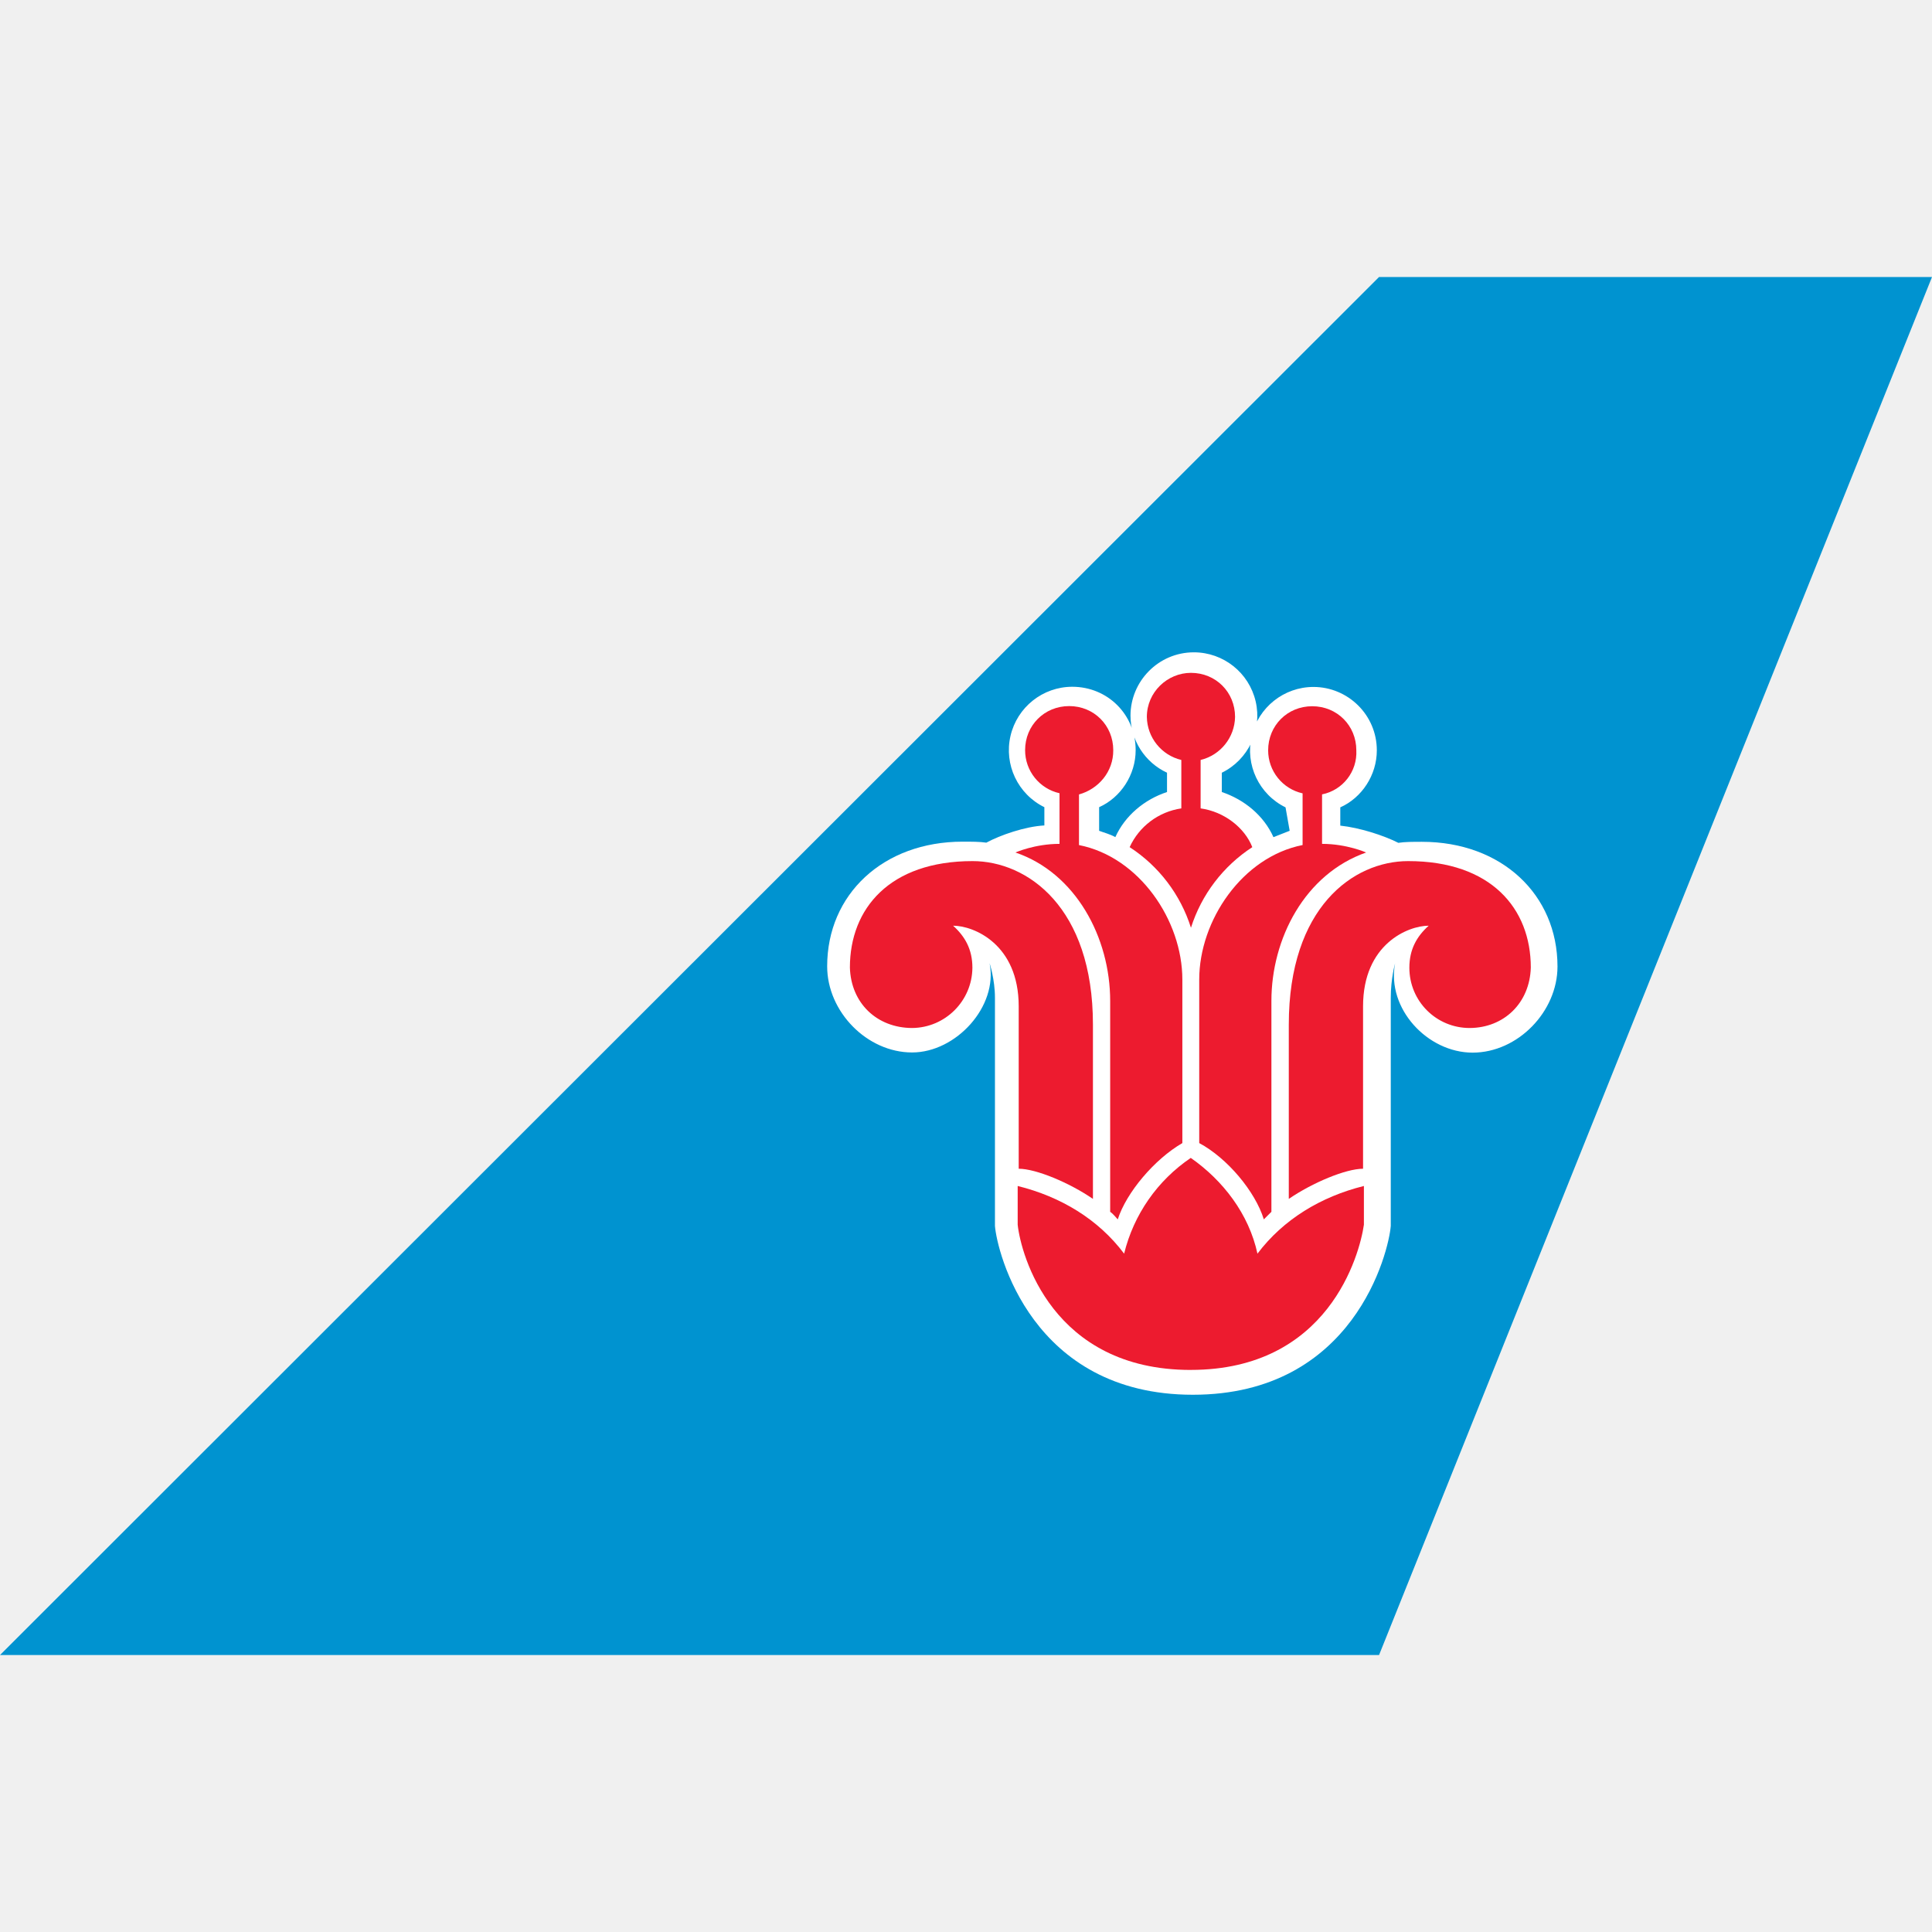
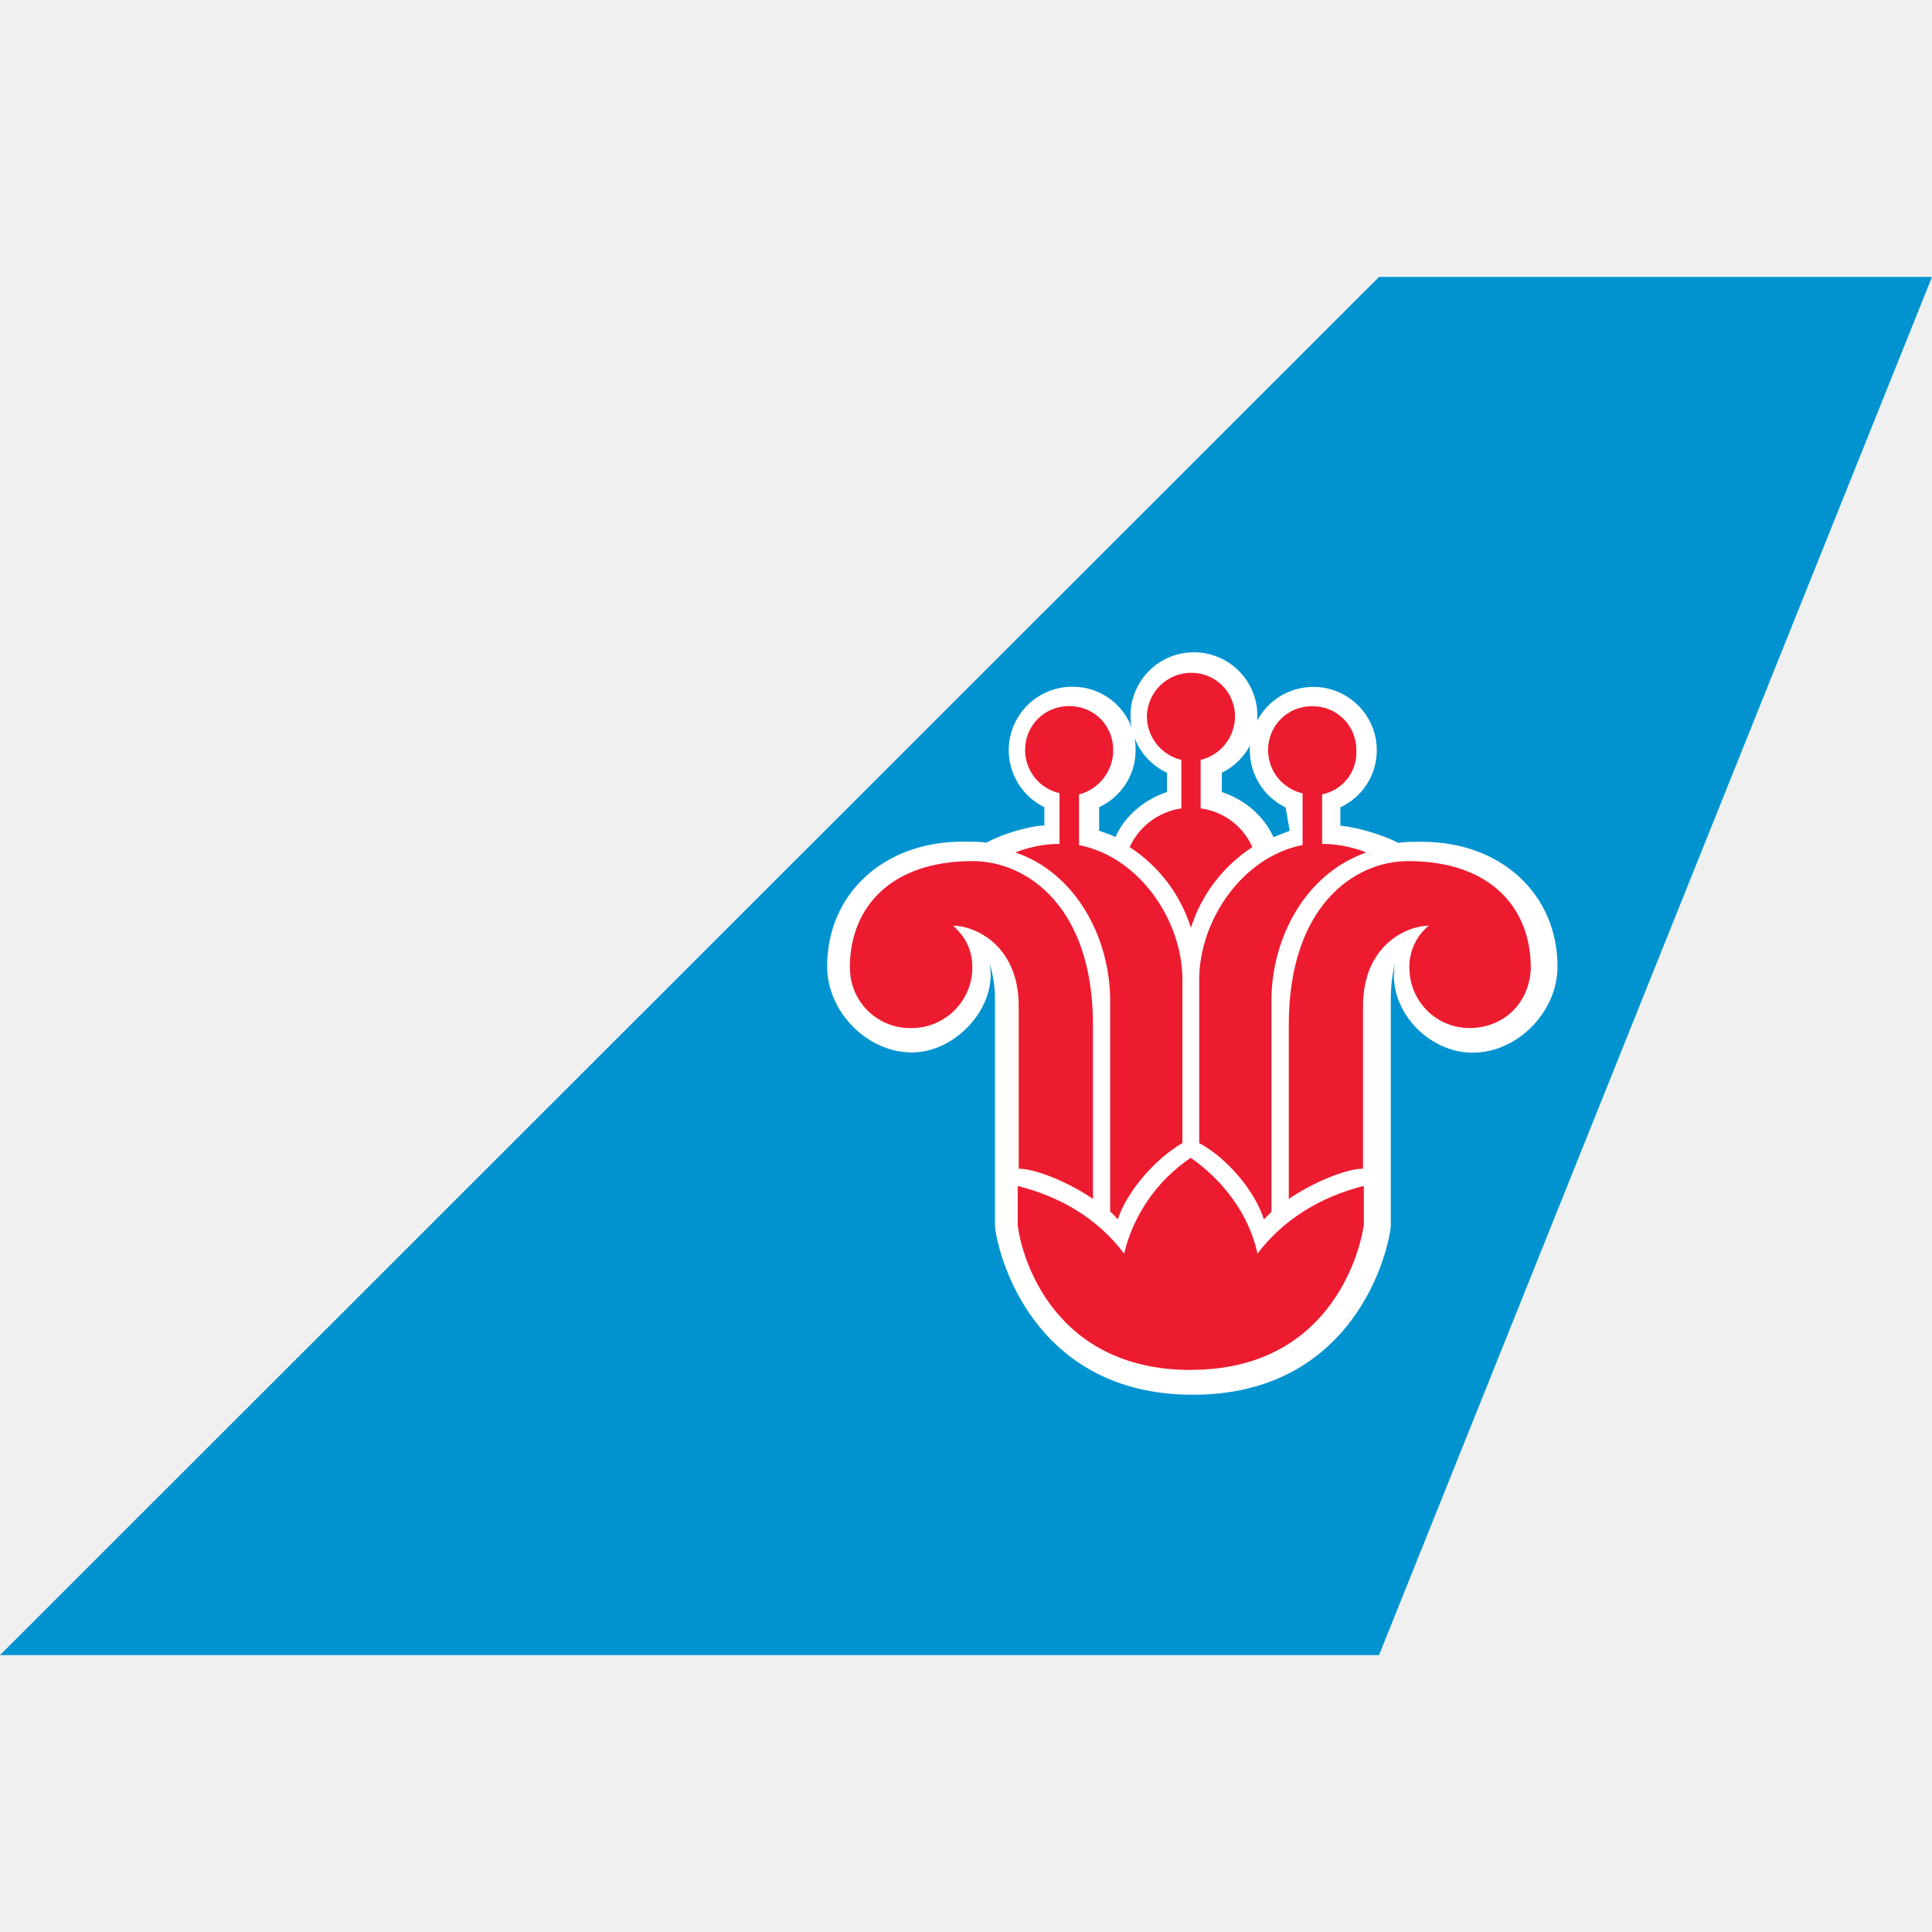
- <svg xmlns="http://www.w3.org/2000/svg" role="img" viewBox="0 0 64 64">
-   <path fill="#0093d0" d="M64 9.176H45.683L0 54.825h45.683z" class="zfcca103" />
-   <path fill="#fff" d="M42.585 26.745a2.102 2.102 0 0 1 .924-3.989c1.141 0 2.1.924 2.1 2.1 0 .822-.496 1.57-1.21 1.889v.605c.64.068 1.427.32 1.923.57.211-.034.497-.034.782-.034 2.636 0 4.49 1.746 4.49 4.131 0 1.495-1.317 2.853-2.812 2.853s-2.853-1.46-2.568-2.956c0 0-.143.497-.143 1.142v7.555c-.068.855-1.21 5.592-6.556 5.592s-6.488-4.742-6.556-5.592V33.05c0-.605-.177-1.141-.177-1.141.285 1.426-1.107 2.955-2.568 2.955-1.495 0-2.813-1.352-2.813-2.853 0-2.385 1.854-4.13 4.49-4.13.286 0 .571 0 .782.033.462-.25 1.284-.536 1.923-.57v-.605a2.102 2.102 0 0 1 .924-3.989c1.176 0 2.1.925 2.1 2.1 0 .822-.496 1.57-1.21 1.889v.782c.178.068.355.108.537.21.32-.712.965-1.249 1.712-1.494v-.64a2.09 2.09 0 0 1-1.21-1.888c0-1.141.925-2.1 2.1-2.1a2.102 2.102 0 0 1 .925 3.989v.639c.747.25 1.392.782 1.711 1.495l.537-.211z" class="p9a85615" />
-   <path fill="#ed1b2f" d="M50.71 32.051c0-1.957-1.318-3.526-4.062-3.526-1.82 0-3.955 1.535-3.955 5.415v5.775c.782-.537 1.889-.999 2.46-.999v-5.38c0-2.066 1.495-2.671 2.174-2.671-.394.354-.64.782-.64 1.392 0 1.107.89 1.997 1.998 1.997 1.135-.005 1.991-.827 2.025-2.003m-22.556 0c0-1.957 1.318-3.526 4.063-3.526 1.82 0 3.988 1.535 3.988 5.415v5.775c-.781-.537-1.888-.999-2.459-.999v-5.38c0-2.066-1.495-2.671-2.174-2.671.394.354.64.782.64 1.392a2.014 2.014 0 0 1-1.998 1.997c-1.17-.005-2.026-.827-2.06-2.003" class="a5a81918" />
-   <path fill="#ed1b2f" d="M39.446 45.38c4.56 0 5.592-3.81 5.735-4.81v-1.283c-1.426.354-2.67 1.107-3.526 2.242-.286-1.318-1.141-2.425-2.209-3.172a5.37 5.37 0 0 0-2.208 3.172c-.856-1.141-2.1-1.888-3.526-2.242v1.284c.108.998 1.141 4.81 5.734 4.81m.326-20.206v1.604c.781.108 1.46.639 1.712 1.284a4.98 4.98 0 0 0-2.032 2.67 4.96 4.96 0 0 0-2.031-2.67 2.24 2.24 0 0 1 1.712-1.284v-1.604a1.49 1.49 0 0 1-1.142-1.426c0-.822.68-1.46 1.461-1.46.822 0 1.461.638 1.461 1.46a1.496 1.496 0 0 1-1.141 1.426" class="a5a81918" />
-   <path fill="#ed1b2f" d="M35.743 26.317v1.677c1.997.394 3.424 2.494 3.424 4.457v5.415c-.925.536-1.855 1.638-2.14 2.528-.068-.069-.143-.177-.251-.251v-6.985c0-2.1-1.141-4.24-3.138-4.918 0 0 .639-.286 1.46-.286v-1.677a1.46 1.46 0 0 1-1.14-1.427c0-.821.638-1.46 1.46-1.46s1.46.639 1.46 1.46c.006.72-.496 1.29-1.135 1.467m8.052 0v1.637c.821 0 1.46.286 1.46.286-2.031.713-3.138 2.853-3.138 4.918v6.985l-.251.25c-.285-.924-1.21-2.03-2.14-2.527V32.45c0-1.957 1.427-4.063 3.424-4.457v-1.712a1.46 1.46 0 0 1-1.141-1.426c0-.822.639-1.46 1.46-1.46.822 0 1.461.638 1.461 1.46a1.415 1.415 0 0 1-1.135 1.46" class="a5a81918" />
+ <svg xmlns="http://www.w3.org/2000/svg" role="img" viewBox="0 0 24 24">
+   <path fill="#0093d0" d="M24 3.44H17.131L0 20.56H17.131Z" class="zfcca103" />
+   <path fill="#fff" d="M15.97 10.03A0.788 0.788 0 0 1 16.316 8.533C16.744 8.533 17.103 8.88 17.103 9.321A0.78 0.78 0 0 1 16.65 10.029V10.256C16.89 10.282 17.185 10.376 17.37 10.47 17.45 10.457 17.557 10.457 17.664 10.457 18.652 10.457 19.348 11.112 19.348 12.007 19.348 12.567 18.854 13.077 18.293 13.077S17.223 12.529 17.33 11.967C17.33 11.967 17.277 12.154 17.277 12.396V15.229C17.251 15.549 16.823 17.326 14.818 17.326S12.385 15.548 12.36 15.229V12.394C12.36 12.167 12.293 11.966 12.293 11.966 12.4 12.5 11.878 13.074 11.33 13.074 10.77 13.074 10.275 12.567 10.275 12.004 10.275 11.11 10.971 10.455 11.959 10.455 12.066 10.455 12.173 10.455 12.252 10.468 12.426 10.374 12.734 10.267 12.973 10.254V10.027A0.788 0.788 0 0 1 13.32 8.531 0.78 0.78 0 0 1 14.107 9.319 0.78 0.78 0 0 1 13.654 10.027V10.32C13.72 10.346 13.787 10.36 13.855 10.399 13.975 10.132 14.217 9.931 14.497 9.839V9.599A0.78 0.78 0 0 1 14.043 8.891C14.043 8.463 14.39 8.103 14.831 8.103A0.788 0.788 0 0 1 15.178 9.599V9.839C15.458 9.932 15.7 10.132 15.819 10.399L16.021 10.32Z" class="p9a85615" />
+   <path fill="#ed1b2f" d="M19.016 12.019C19.016 11.285 18.522 10.697 17.493 10.697 16.811 10.697 16.01 11.272 16.01 12.727V14.893C16.303 14.692 16.718 14.518 16.932 14.518V12.501C16.932 11.726 17.493 11.499 17.748 11.499A0.66 0.66 0 0 0 17.508 12.021C17.508 12.436 17.841 12.771 18.257 12.771 18.682 12.768 19.003 12.46 19.017 12.019M10.557 12.019C10.557 11.285 11.052 10.697 12.081 10.697 12.764 10.697 13.577 11.272 13.577 12.727V14.893C13.284 14.692 12.869 14.518 12.655 14.518V12.501C12.655 11.726 12.095 11.499 11.839 11.499 11.987 11.632 12.079 11.792 12.079 12.021A0.755 0.755 0 0 1 11.33 12.771 0.747 0.747 0 0 1 10.558 12.019" class="a5a81918" />
+   <path fill="#ed1b2f" d="M14.792 17.017C16.502 17.017 16.889 15.589 16.942 15.214V14.732C16.408 14.865 15.942 15.148 15.621 15.573 15.513 15.079 15.193 14.663 14.792 14.383A2 2 0 0 0 13.964 15.573C13.644 15.145 13.177 14.865 12.642 14.733V15.213C12.682 15.588 13.07 17.018 14.792 17.018M14.915 9.44V10.042A0.82 0.82 0 0 1 15.557 10.523 1.87 1.87 0 0 0 14.794 11.525 1.86 1.86 0 0 0 14.033 10.523 0.84 0.84 0 0 1 14.675 10.042V9.44A0.56 0.56 0 0 1 14.247 8.906 0.55 0.55 0 0 1 14.794 8.358 0.54 0.54 0 0 1 15.342 8.906 0.56 0.56 0 0 1 14.914 9.44" class="a5a81918" />
+   <path fill="#ed1b2f" d="M13.404 9.869V10.498C14.153 10.645 14.688 11.433 14.688 12.168V14.2C14.341 14.4 13.992 14.814 13.885 15.148 13.86 15.122 13.832 15.081 13.791 15.053V12.434C13.791 11.647 13.363 10.844 12.614 10.59 12.614 10.59 12.854 10.483 13.162 10.483V9.853A0.55 0.55 0 0 1 12.734 9.319C12.734 9.011 12.974 8.771 13.282 8.771S13.829 9.011 13.829 9.319A0.57 0.57 0 0 1 13.404 9.869M16.424 9.869V10.483C16.731 10.483 16.971 10.59 16.971 10.59 16.209 10.857 15.794 11.66 15.794 12.434V15.054L15.7 15.147C15.593 14.801 15.246 14.386 14.897 14.2V12.169C14.897 11.435 15.432 10.645 16.181 10.497V9.855A0.55 0.55 0 0 1 15.753 9.32 0.54 0.54 0 0 1 16.301 8.773 0.54 0.54 0 0 1 16.849 9.32 0.53 0.53 0 0 1 16.423 9.868" class="a5a81918" />
</svg>
